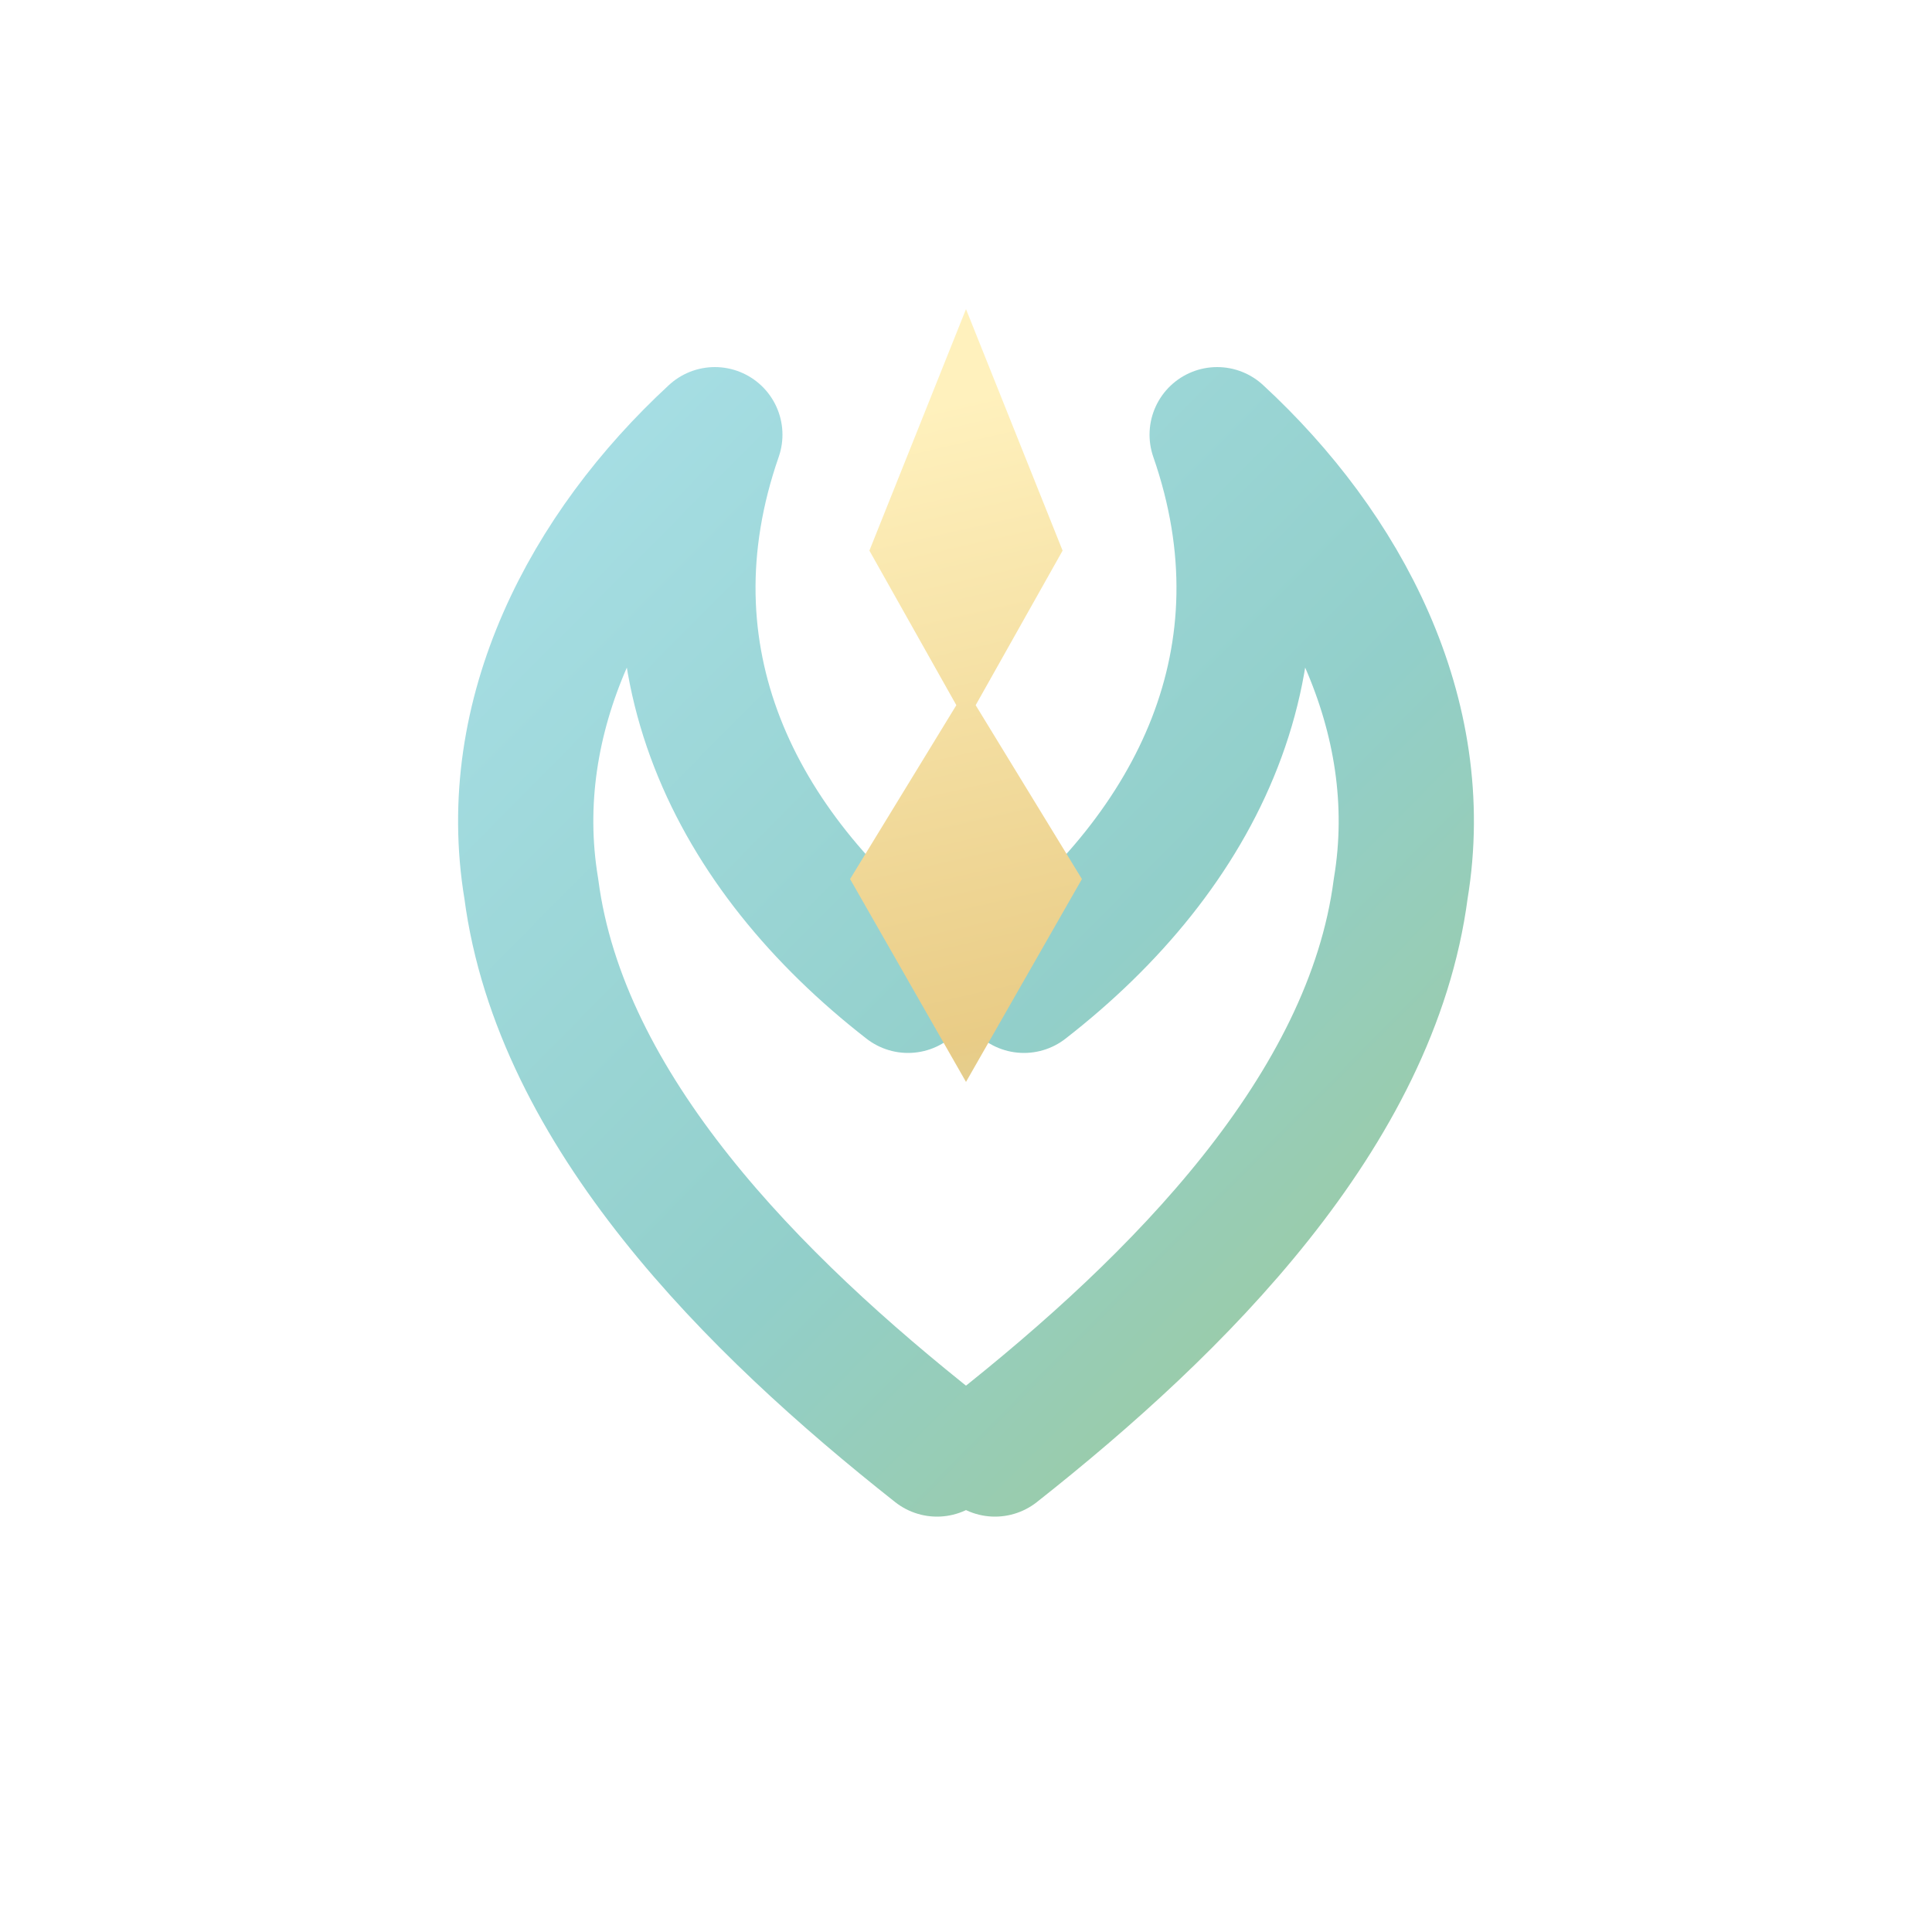
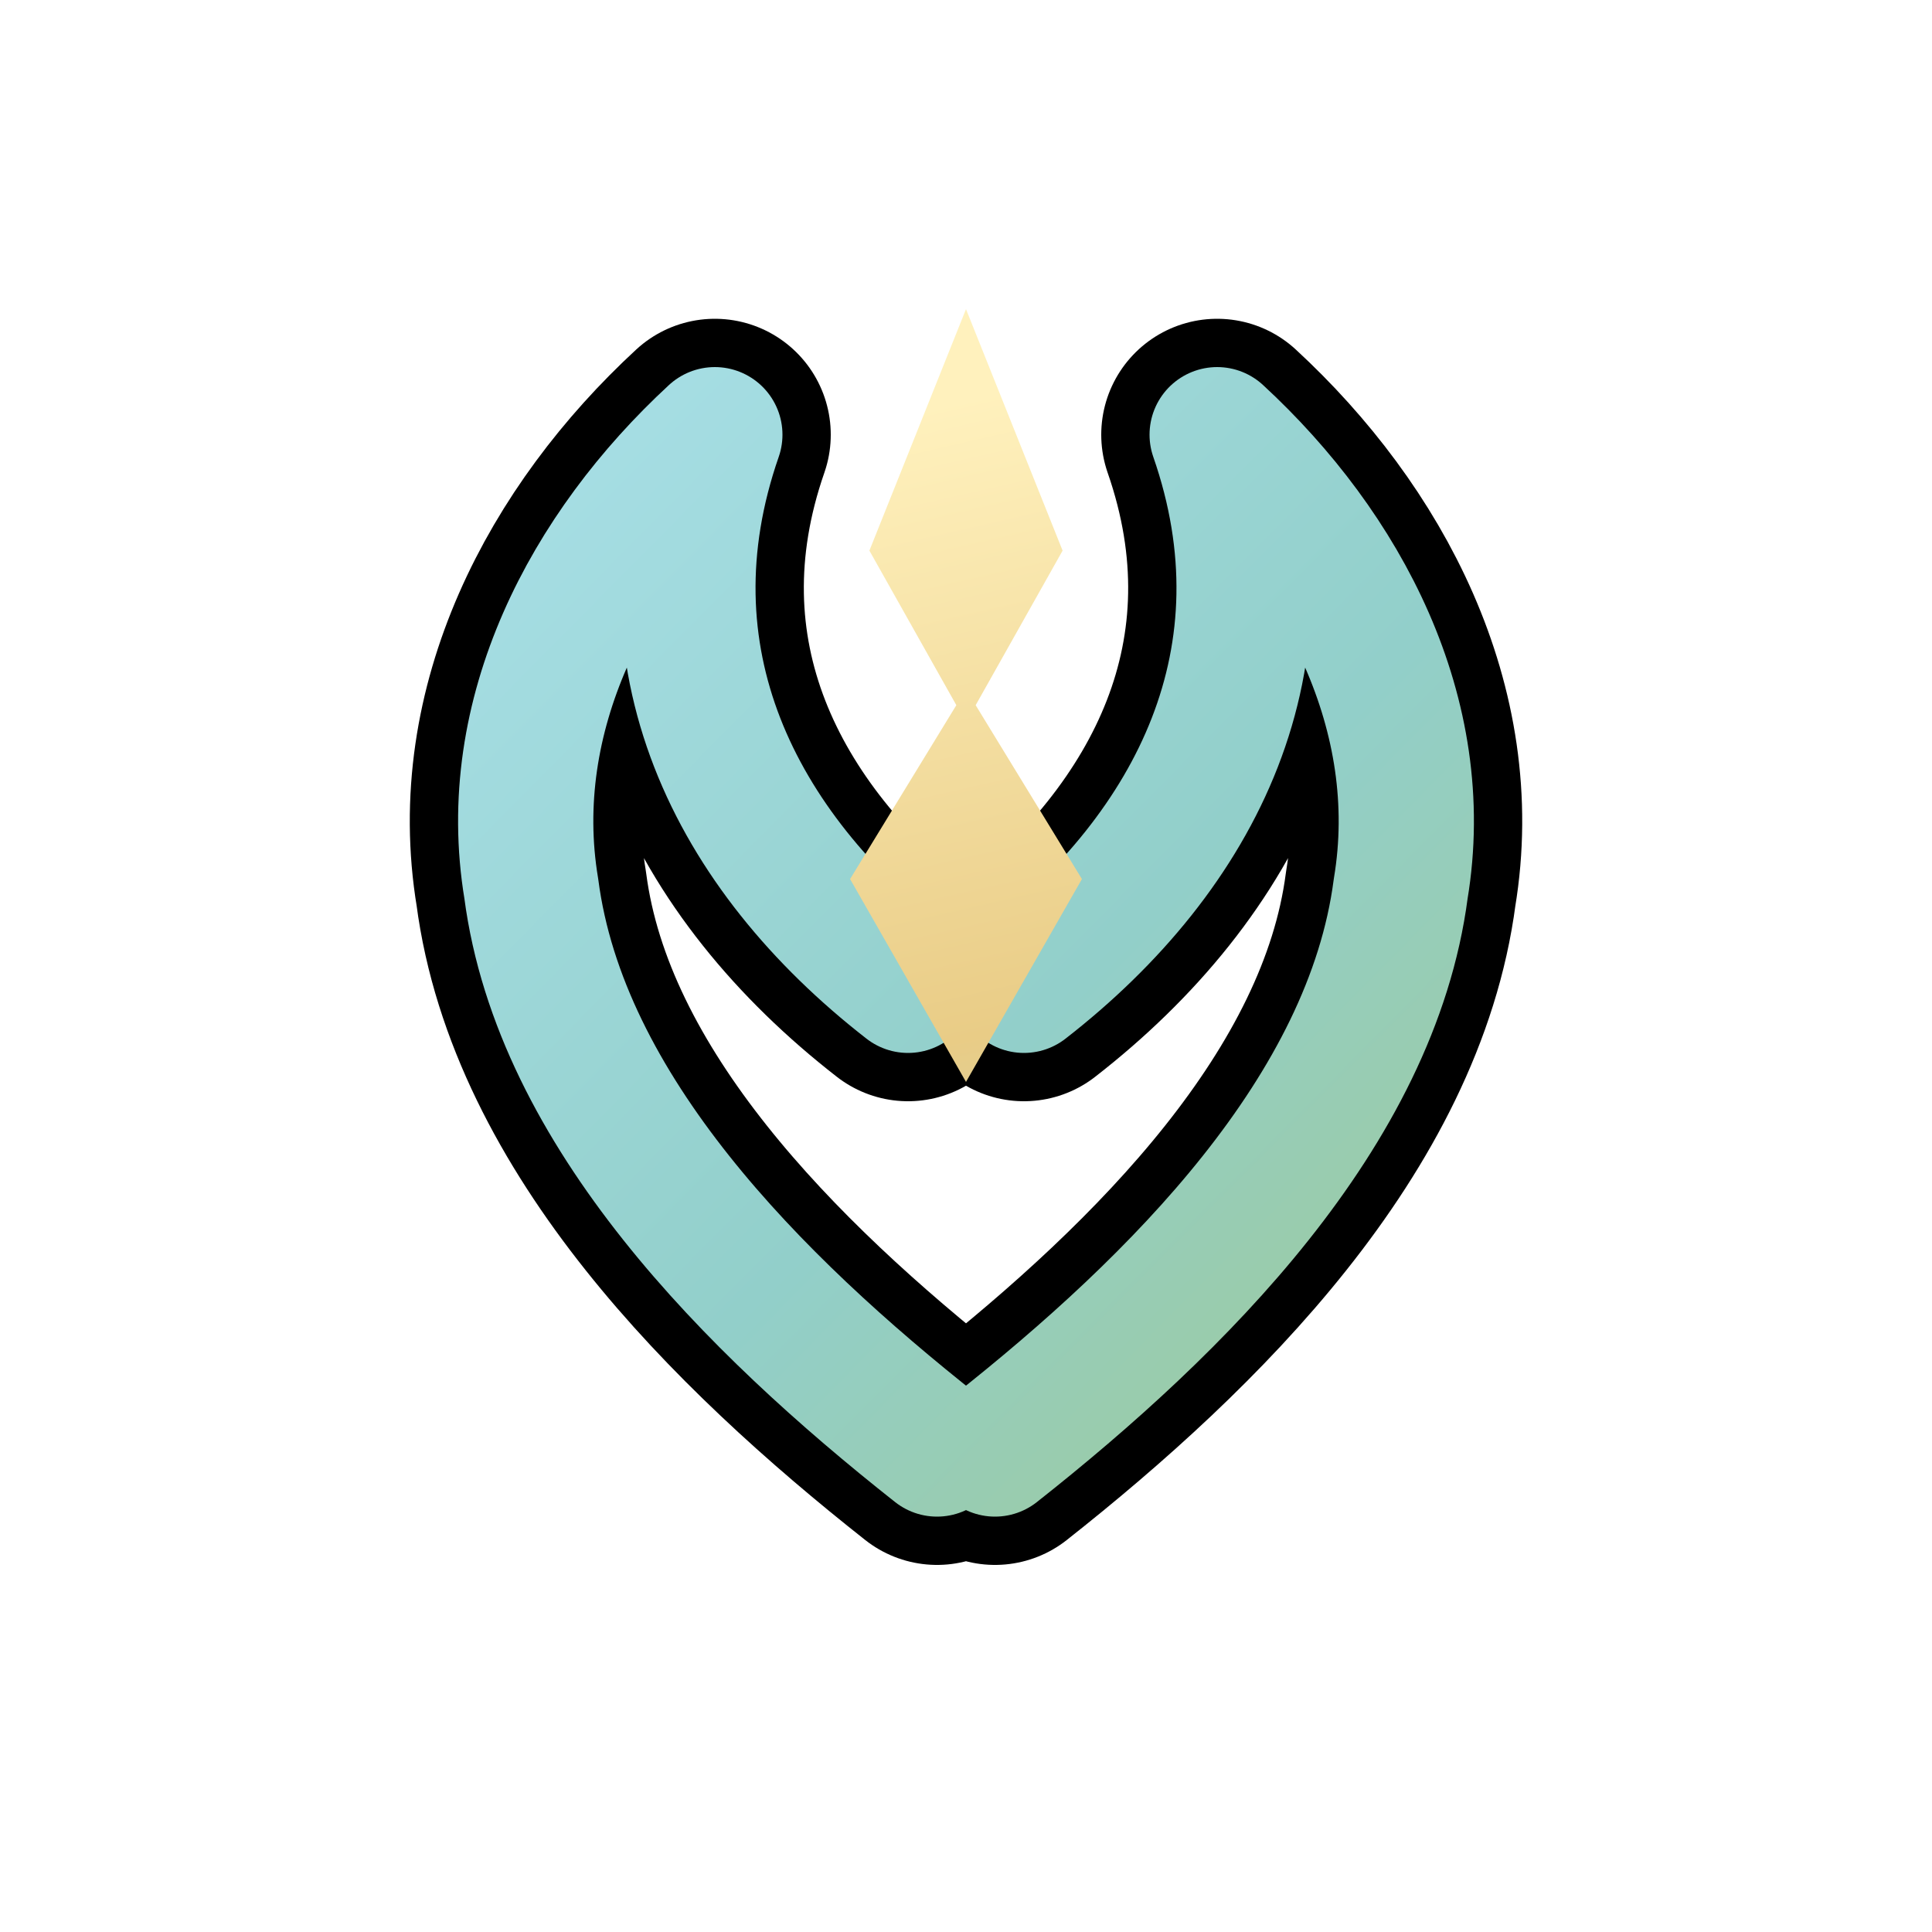
<svg xmlns="http://www.w3.org/2000/svg" viewBox="0 0 200 200" fill="none">
  <defs>
    <linearGradient id="sanctuary" x1="44" y1="45" x2="151" y2="151" gradientUnits="userSpaceOnUse">
      <stop stop-color="#a9e0e8" />
      <stop offset=".58" stop-color="#92cfca" />
      <stop offset="1" stop-color="#9fc997" />
    </linearGradient>
    <linearGradient id="dawn" x1="88" y1="44" x2="112" y2="149" gradientUnits="userSpaceOnUse">
      <stop stop-color="#fff1bd" />
      <stop offset=".6" stop-color="#e9cc86" />
      <stop offset="1" stop-color="#b9d9cb" />
    </linearGradient>
  </defs>
+   <path d="M97 150c-19-15-39-35-42-58-3-18 6-35 19-47-8 23 2 43 20 57M103 150c19-15 39-35 42-58 3-18-6-35-19-47 8 23-2 43-20 57" stroke="#000000" stroke-width="24" stroke-linecap="round" stroke-linejoin="round" />
  <path d="M97 150c-19-15-39-35-42-58-3-18 6-35 19-47-8 23 2 43 20 57M103 150c19-15 39-35 42-58 3-18-6-35-19-47 8 23-2 43-20 57" stroke="url(#sanctuary)" stroke-width="14" stroke-linecap="round" stroke-linejoin="round" />
  <path fill="url(#dawn)" d="m100 32 10 25-9 16 11 18-12 21-12-21 11-18-9-16 10-25Zm0 53v32" />
</svg>
